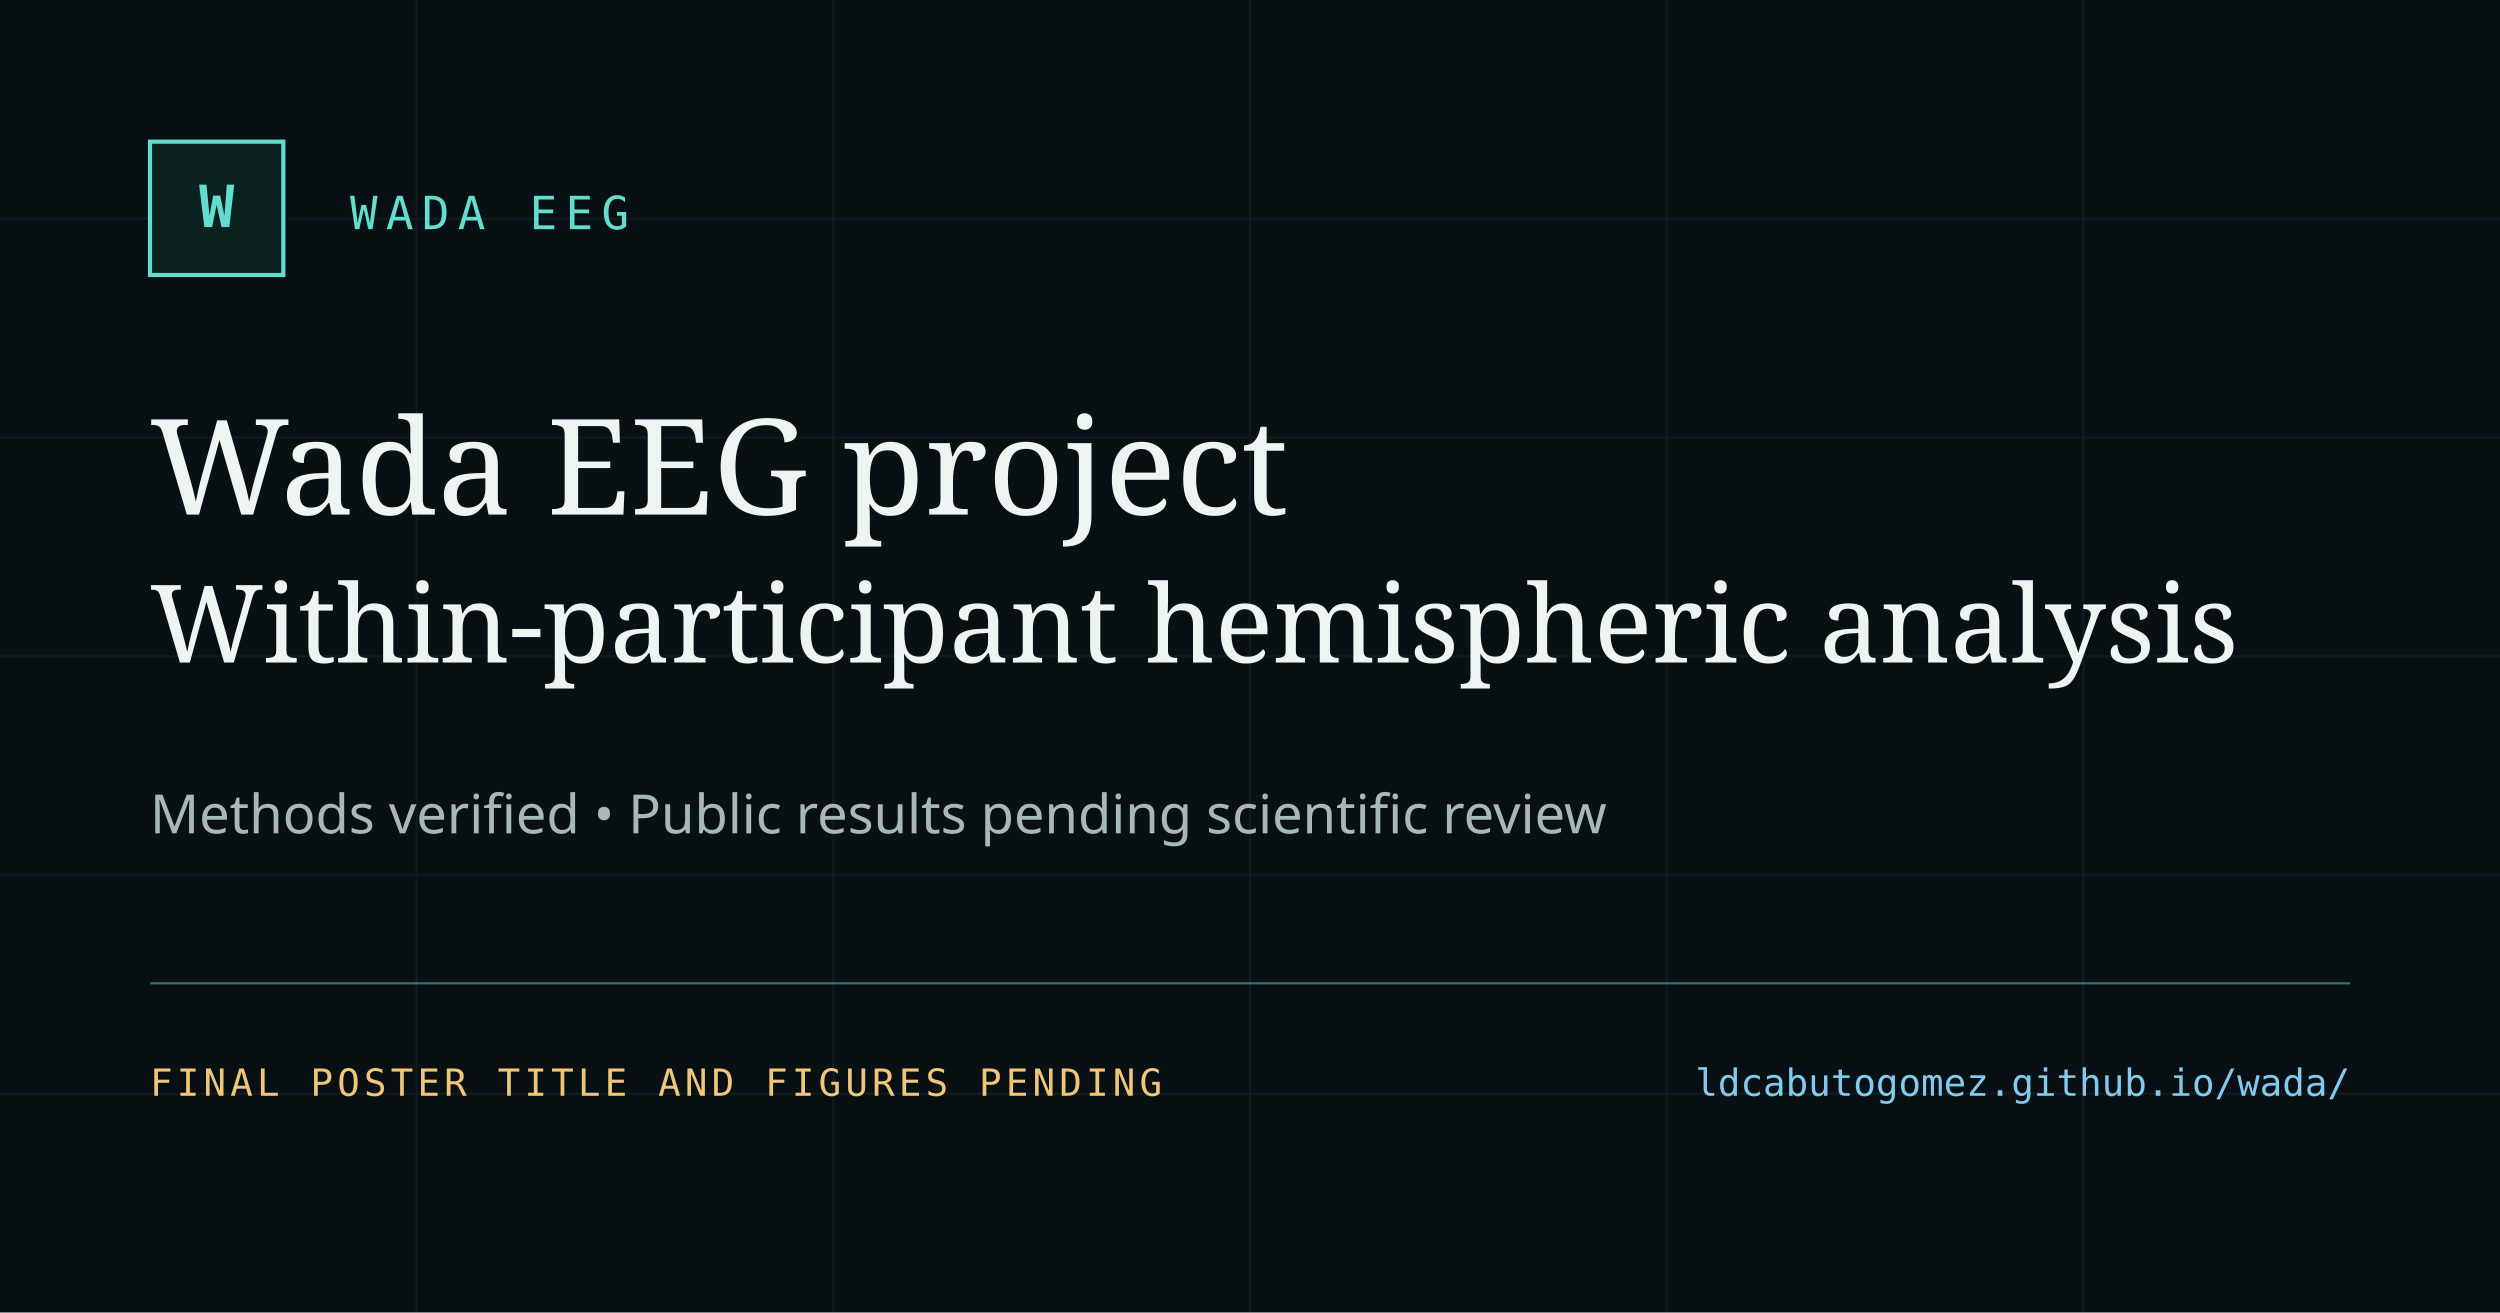
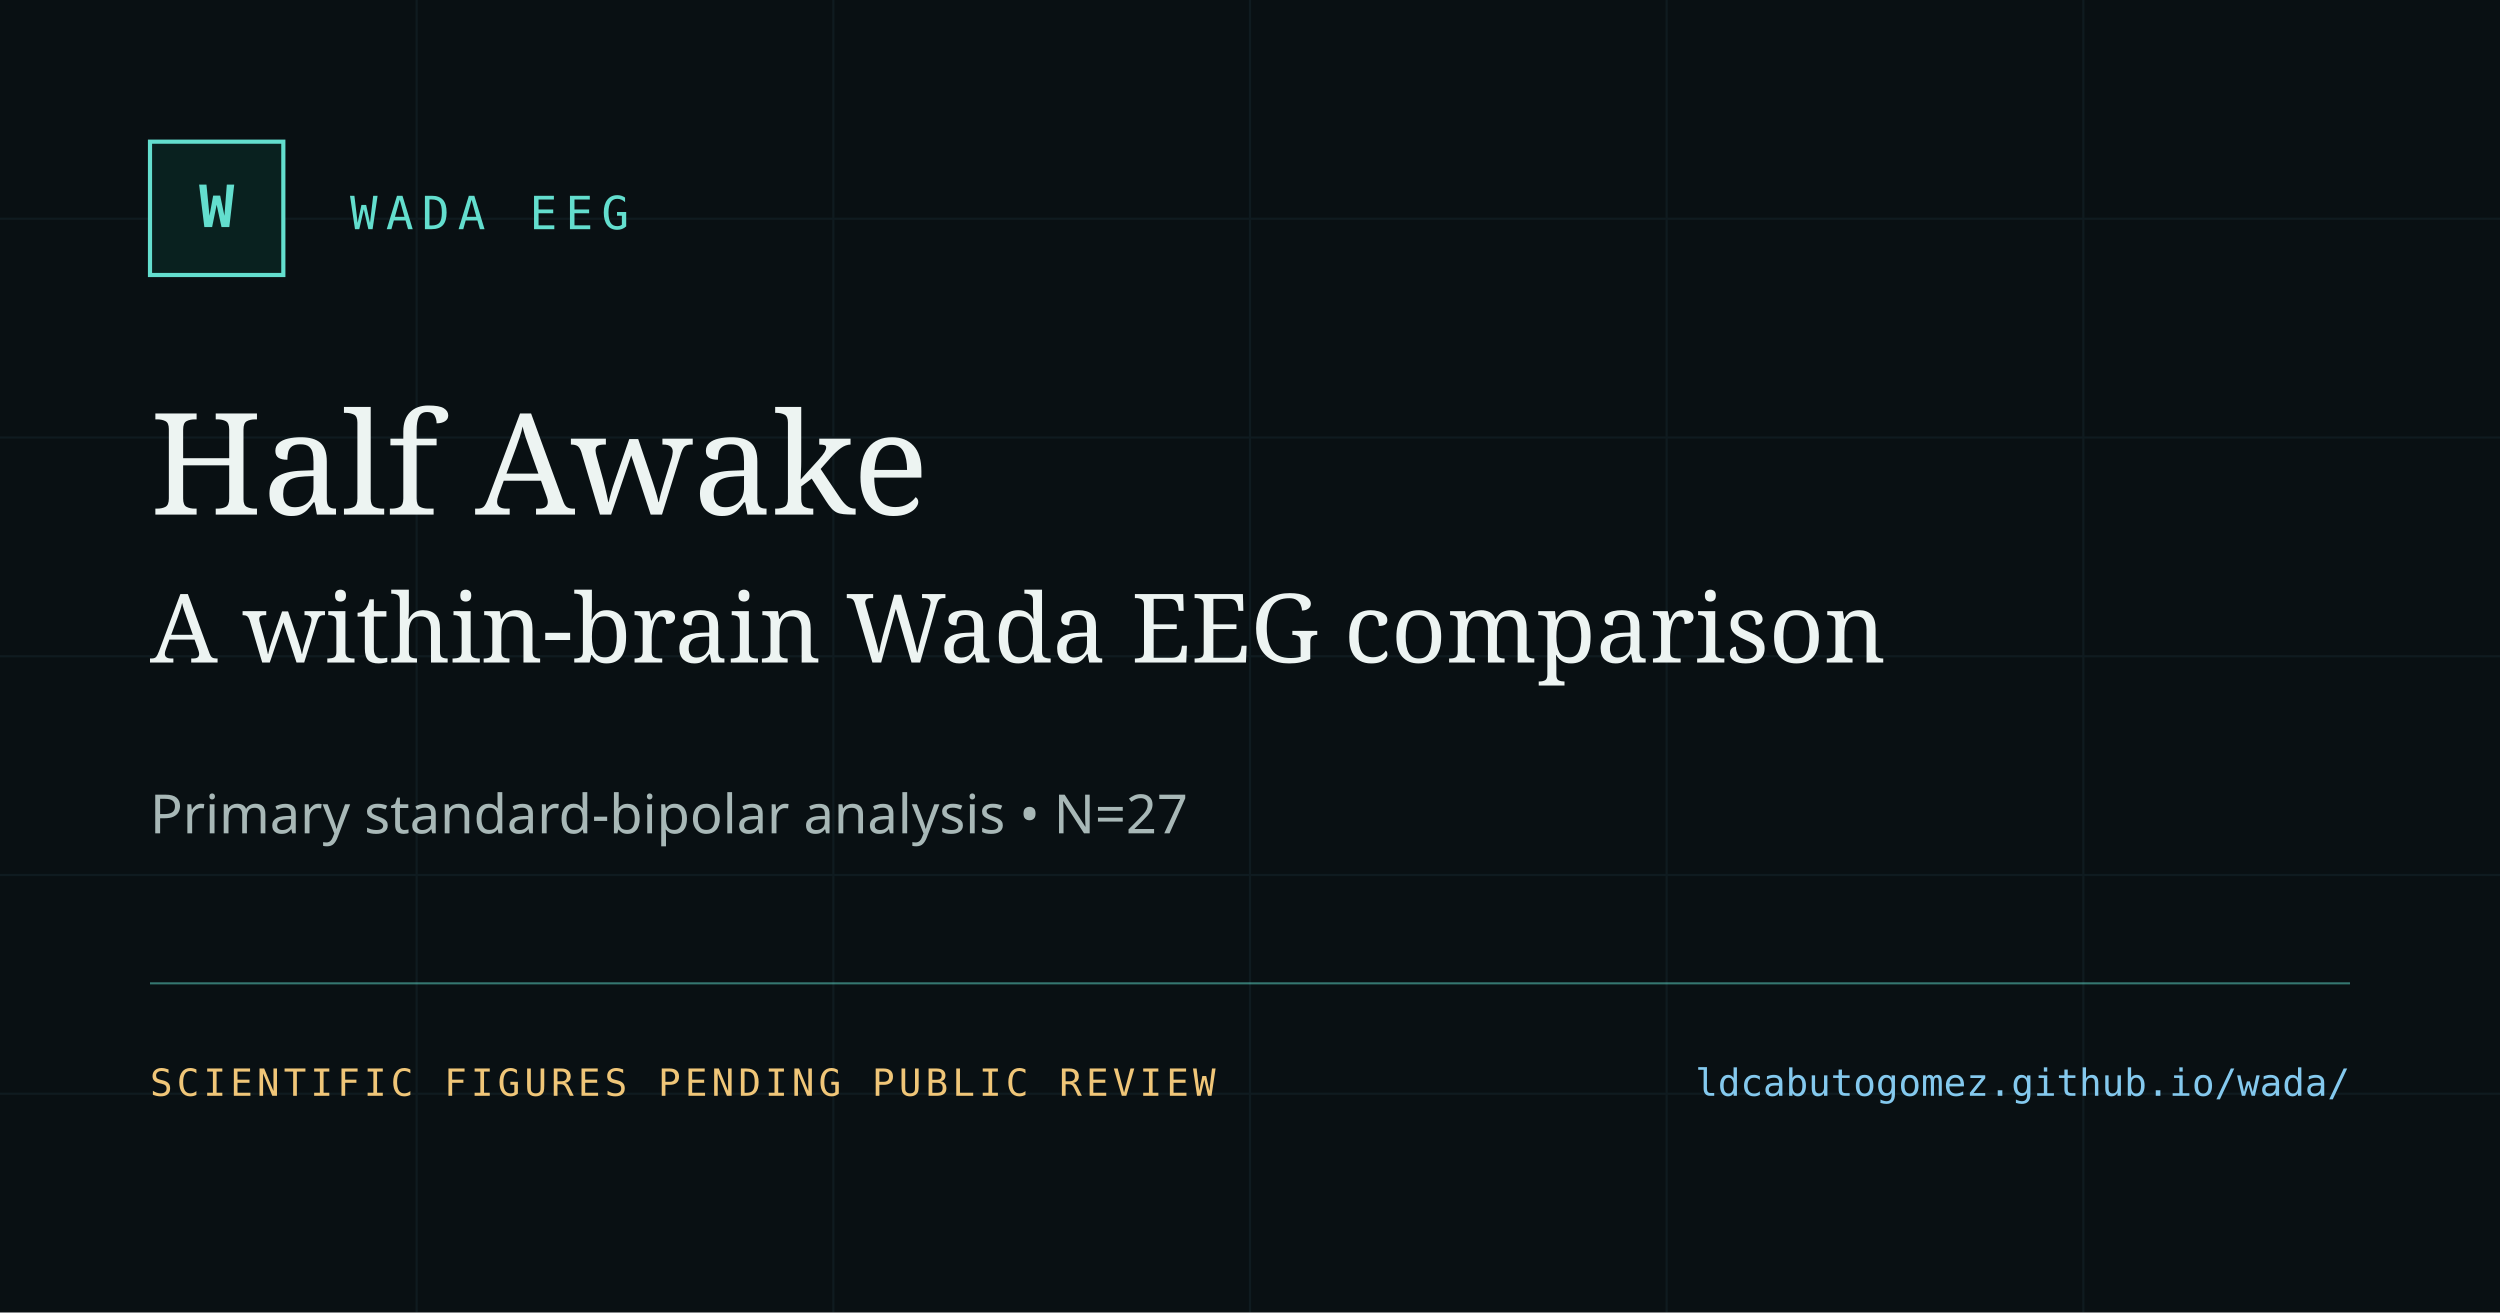
<svg xmlns="http://www.w3.org/2000/svg" width="1200" height="630" viewBox="0 0 1200 630" role="img" aria-labelledby="title description">
  <rect width="1200" height="630" fill="#091013" />
  <path d="M0 105h1200M0 210h1200M0 315h1200M0 420h1200M0 525h1200M200 0v630M400 0v630M600 0v630M800 0v630M1000 0v630" stroke="#84c9ee" stroke-opacity=".06" />
  <rect x="72" y="68" width="64" height="64" fill="#09211f" stroke="#63dece" stroke-width="2" />
  <text x="104" y="109" fill="#63dece" font-family="ui-monospace, monospace" font-size="28" font-weight="700" text-anchor="middle">W</text>
  <text x="168" y="110" fill="#63dece" font-family="ui-monospace, monospace" font-size="22" letter-spacing="4">WADA EEG</text>
-   <text x="72" y="247" fill="#edf4f2" font-family="Georgia, serif" font-size="64">Wada EEG project</text>
-   <text x="72" y="318" fill="#edf4f2" font-family="Georgia, serif" font-size="52">Within-participant hemispheric analysis</text>
-   <text x="72" y="400" fill="#a8b8b7" font-family="ui-sans-serif, sans-serif" font-size="26">Methods verified • Public results pending scientific review</text>
+   <text x="72" y="247" fill="#edf4f2" font-family="Georgia, serif" font-size="68">Half Awake</text>
+   <text x="72" y="318" fill="#edf4f2" font-family="Georgia, serif" font-size="46">A within-brain Wada EEG comparison</text>
+   <text x="72" y="400" fill="#a8b8b7" font-family="ui-sans-serif, sans-serif" font-size="26">Primary standard-bipolar analysis • N=27</text>
  <line x1="72" y1="472" x2="1128" y2="472" stroke="#63dece" stroke-opacity=".5" />
-   <text x="72" y="526" fill="#f0c678" font-family="ui-monospace, monospace" font-size="18" letter-spacing="2">FINAL POSTER TITLE AND FIGURES PENDING</text>
+   <text x="72" y="526" fill="#f0c678" font-family="ui-monospace, monospace" font-size="18" letter-spacing="2">SCIENTIFIC FIGURES PENDING PUBLIC REVIEW</text>
  <text x="1128" y="526" fill="#84c9ee" font-family="ui-monospace, monospace" font-size="18" text-anchor="end">ldcabutogomez.github.io/wada/</text>
</svg>
